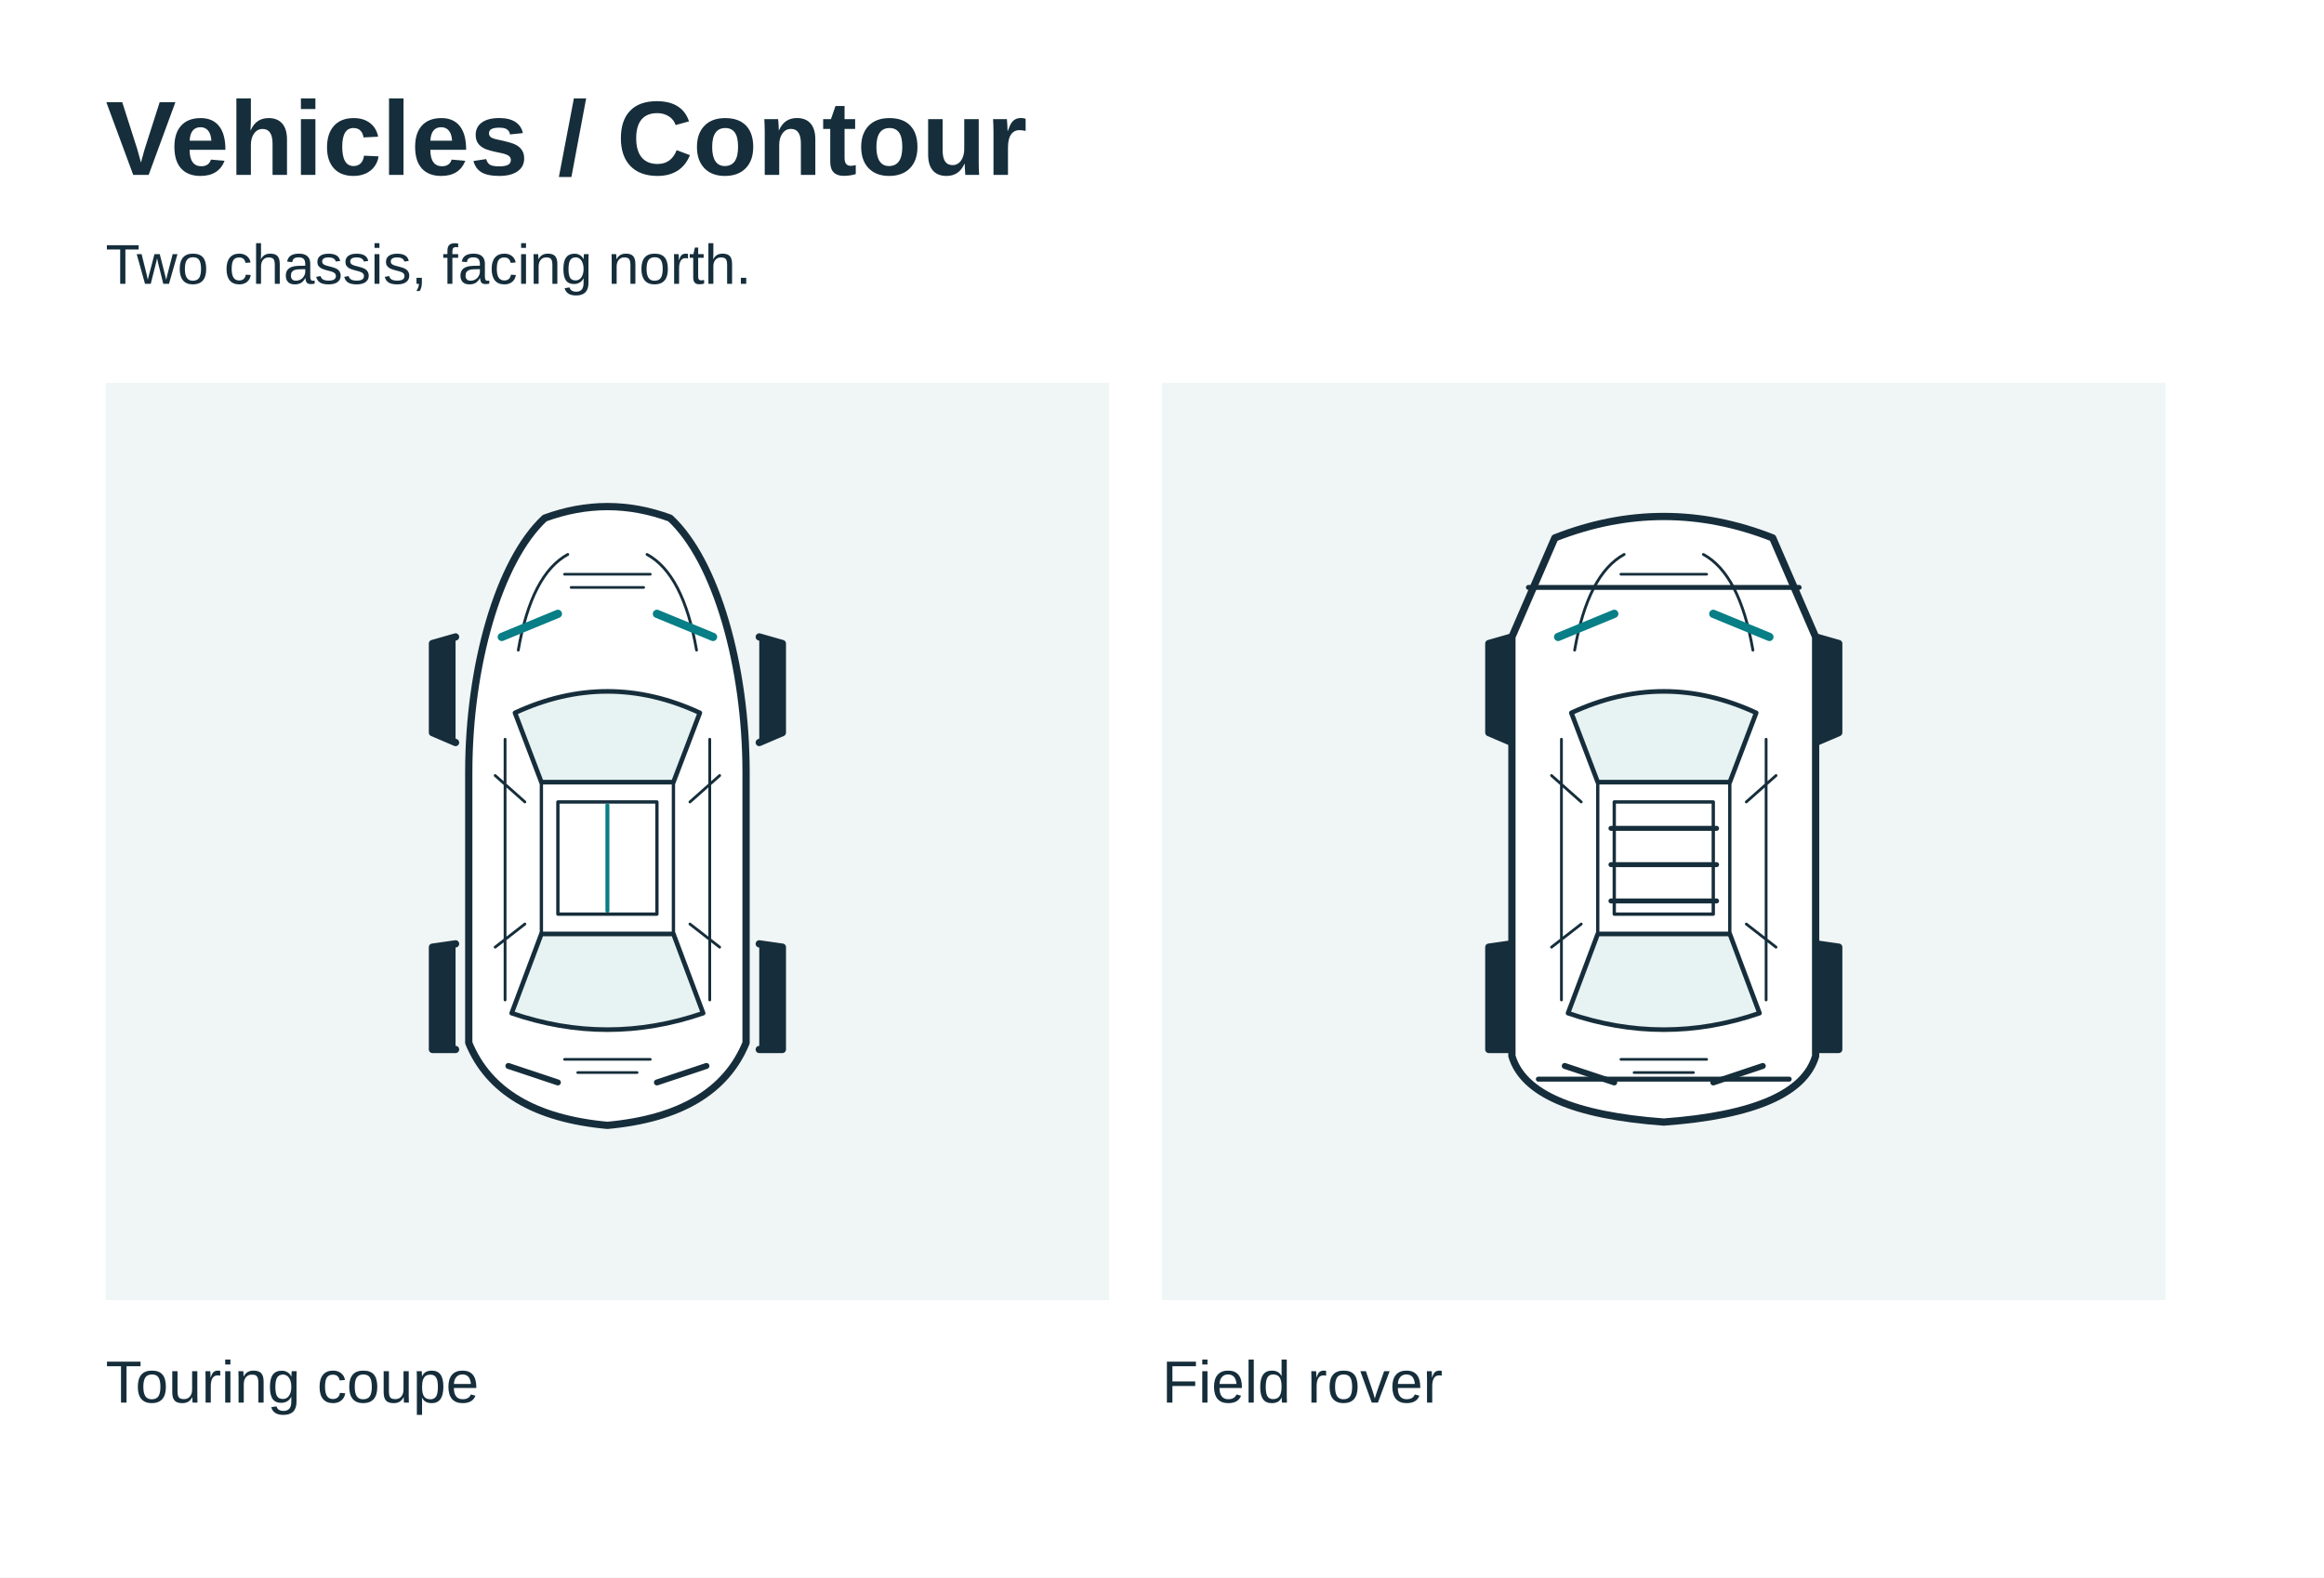
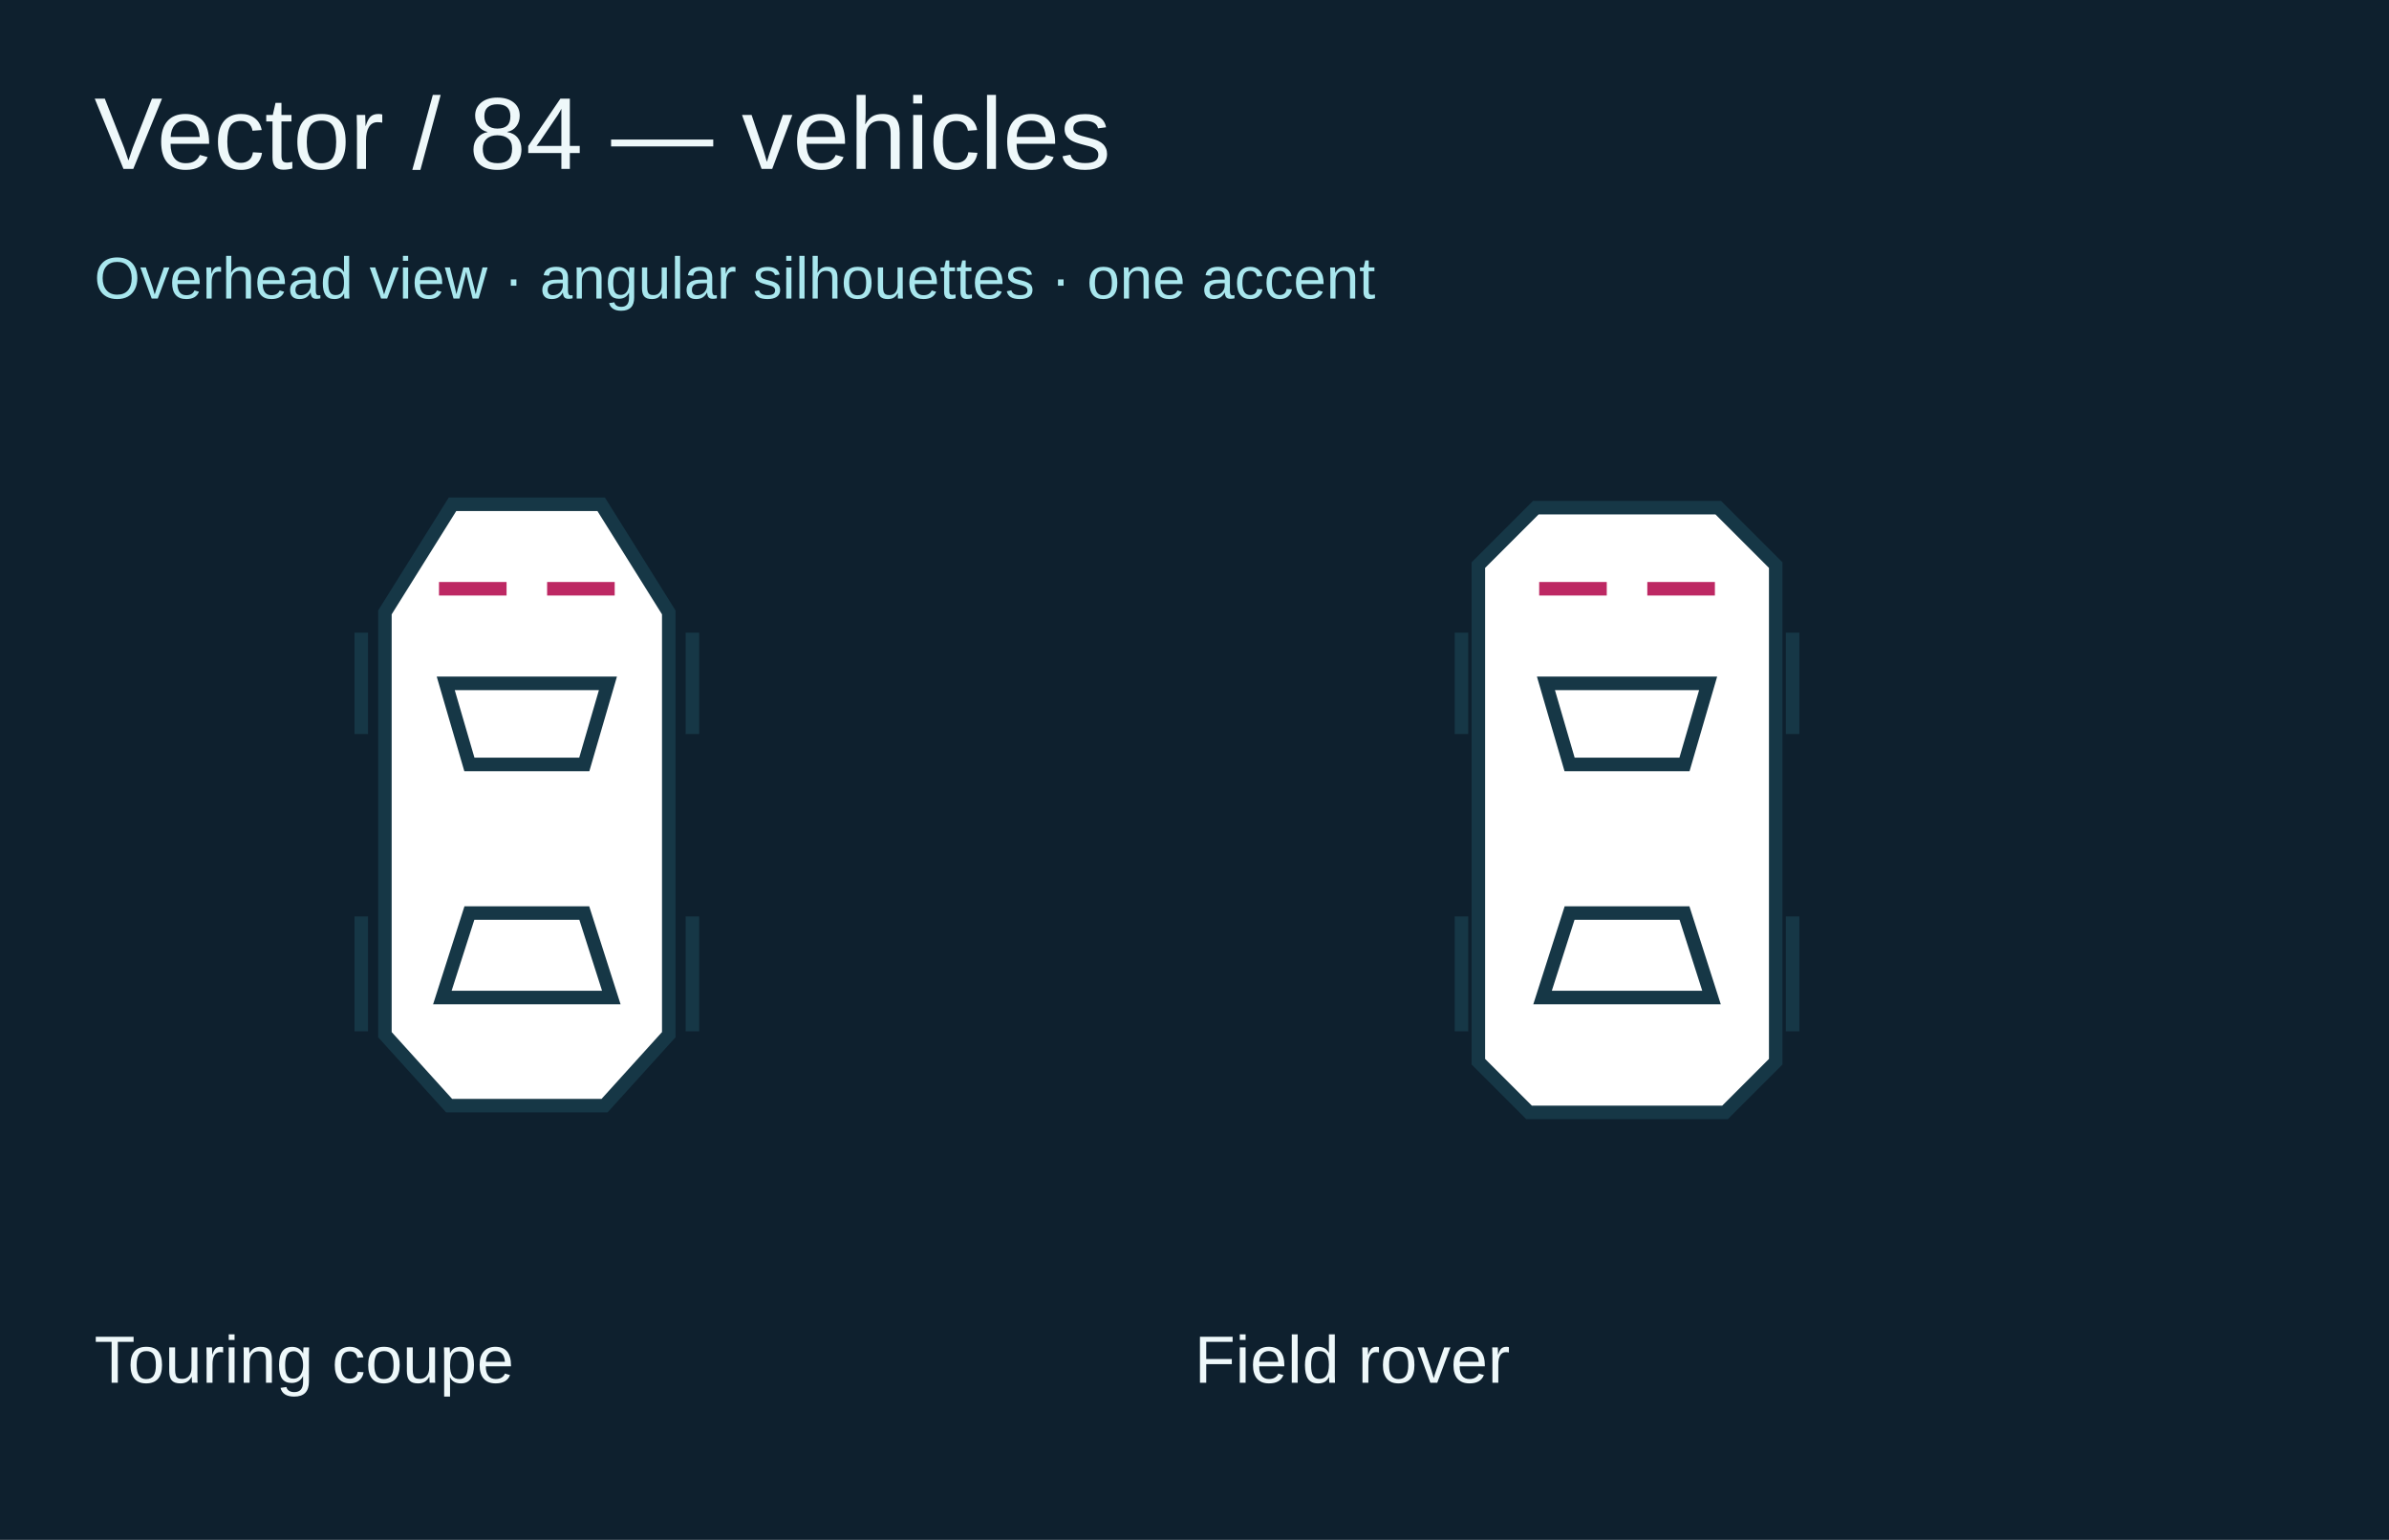
- <svg xmlns="http://www.w3.org/2000/svg" width="704" height="478" viewBox="0 0 704 478">
-   <rect width="704" height="478" fill="#fff" />
-   <g fill="#162e3b" font-family="Arial, sans-serif">
-     <text x="32" y="53" font-size="32" font-weight="bold">Vehicles / Contour</text>
-     <text x="32" y="86" font-size="17">Two chassis, facing north.</text>
-   </g>
-   <rect x="32" y="116" width="304" height="278" fill="#f0f5f5" />
-   <g transform="translate(56 126) scale(1.0)">
-     <g fill="none" stroke="var(--ink, #162e3b)" stroke-width="2.2" stroke-linecap="round" stroke-linejoin="round">
-       <g id="wheels">
-         <path d="M82 67 L75 69 L75 96 L82 99 M82 160 L75 161 L75 192 L82 192" fill="var(--ink, #162e3b)" />
-         <g transform="translate(256 0) scale(-1 1)">
-           <path d="M82 67 L75 69 L75 96 L82 99 M82 160 L75 161 L75 192 L82 192" fill="var(--ink, #162e3b)" />
-         </g>
+ <svg xmlns="http://www.w3.org/2000/svg" width="608" height="392" viewBox="0 0 608 392" style="--ink:#a9e7ee;--paper:#0e202e;--accent:#f56d9e">
+   <rect width="608" height="392" fill="#0e202e" />
+   <text x="24" y="43" font-family="Arial,sans-serif" font-size="26" fill="#eef8fa">Vector / 84 — vehicles</text>
+   <text x="24" y="76" font-family="Arial,sans-serif" font-size="15" fill="#a9e7ee">Overhead view · angular silhouettes · one accent</text>
+   <g transform="translate(24 100) scale(.86)">
+     <g fill="none" stroke="var(--ink, #163746)" stroke-width="4" stroke-linecap="square" stroke-linejoin="miter">
+       <path d="M79 73 V99 M79 157 V187" />
+       <g transform="translate(256 0) scale(-1 1)">
+         <path d="M79 73 V99 M79 157 V187" />
      </g>
-       <g id="body">
-         <path d="M109 31 Q128 24 147 31 C161 44 170 76 170 108 L170 190 Q161 212 128 215 Q95 212 86 190 L86 108 C86 76 95 44 109 31 Z" fill="var(--paper, #ffffff)" />
-         <path d="M97 98 L97 177 M94 109 L103 117 M94 161 L103 154 M101 71 Q105 48 116 42" stroke-width=".85" />
-         <g transform="translate(256 0) scale(-1 1)">
-           <path d="M97 98 L97 177 M94 109 L103 117 M94 161 L103 154 M101 71 Q105 48 116 42" stroke-width=".85" />
-         </g>
-         <path d="M115 48 H141 M117 52 H139 M115 195 H141 M119 199 H137" stroke-width=".8" />
-       </g>
-       <g id="cabin">
-         <path d="M100 90 Q128 77 156 90 L148 111 L108 111 Z" fill="var(--glass, #e7f2f2)" stroke-width="1.4" />
-         <path d="M108 157 L148 157 L157 181 Q128 191 99 181 Z" fill="var(--glass, #e7f2f2)" stroke-width="1.4" />
-         <path d="M108 111 L108 157 M148 111 L148 157 M113 117 L143 117 L143 151 L113 151 Z" stroke-width="1" />
-         <path d="M128 118 L128 150" stroke="var(--accent, #087e86)" stroke-width="1.2" />
-       </g>
-       <g id="lights">
-         <path d="M96 67 L113 60" stroke="var(--accent, #087e86)" stroke-width="2.5" />
-         <path d="M98 197 L113 202" stroke-width="1.8" />
-         <g transform="translate(256 0) scale(-1 1)">
-           <path d="M96 67 L113 60" stroke="var(--accent, #087e86)" stroke-width="2.5" />
-           <path d="M98 197 L113 202" stroke-width="1.8" />
-         </g>
-       </g>
+       <polygon points="106,33 150,33 170,65 170,190 151,211 105,211 86,190 86,65" fill="var(--paper, #ffffff)" />
+       <polygon points="104,86 152,86 145,110 111,110" fill="var(--paper, #ffffff)" />
+       <polygon points="111,154 145,154 153,179 103,179" fill="var(--paper, #ffffff)" />
+       <path d="M104 58 H120 M136 58 H152" stroke="var(--accent, #bd2863)" />
    </g>
  </g>
-   <text x="32" y="425" font-size="18" font-family="Arial, sans-serif" fill="#162e3b">Touring coupe</text>
-   <rect x="352" y="116" width="304" height="278" fill="#f0f5f5" />
-   <g transform="translate(376 126) scale(1.0)">
-     <g fill="none" stroke="var(--ink, #162e3b)" stroke-width="2.2" stroke-linecap="round" stroke-linejoin="round">
-       <g id="wheels">
-         <path d="M82 67 L75 69 L75 96 L82 99 M82 160 L75 161 L75 192 L82 192" fill="var(--ink, #162e3b)" />
-         <g transform="translate(256 0) scale(-1 1)">
-           <path d="M82 67 L75 69 L75 96 L82 99 M82 160 L75 161 L75 192 L82 192" fill="var(--ink, #162e3b)" />
-         </g>
+   <text x="24" y="352" font-family="Arial,sans-serif" font-size="17" fill="#eef8fa">Touring coupe</text>
+   <g transform="translate(304 100) scale(.86)">
+     <g fill="none" stroke="var(--ink, #163746)" stroke-width="4" stroke-linecap="square" stroke-linejoin="miter">
+       <path d="M79 73 V99 M79 157 V187" />
+       <g transform="translate(256 0) scale(-1 1)">
+         <path d="M79 73 V99 M79 157 V187" />
      </g>
-       <g id="body">
-         <path d="M95 37 Q128 24 161 37 L174 67 L174 194 Q169 211 128 214 Q87 211 82 194 L82 67 Z" fill="var(--paper, #ffffff)" />
-         <path d="M87 52 L169 52 M90 201 L166 201" stroke-width="1.5" />
-         <path d="M97 98 L97 177 M94 109 L103 117 M94 161 L103 154 M101 71 Q105 48 116 42" stroke-width=".85" />
-         <g transform="translate(256 0) scale(-1 1)">
-           <path d="M97 98 L97 177 M94 109 L103 117 M94 161 L103 154 M101 71 Q105 48 116 42" stroke-width=".85" />
-         </g>
-         <path d="M115 48 H141 M117 52 H139 M115 195 H141 M119 199 H137" stroke-width=".8" />
-       </g>
-       <g id="cabin">
-         <path d="M100 90 Q128 77 156 90 L148 111 L108 111 Z" fill="var(--glass, #e7f2f2)" stroke-width="1.4" />
-         <path d="M108 157 L148 157 L157 181 Q128 191 99 181 Z" fill="var(--glass, #e7f2f2)" stroke-width="1.4" />
-         <path d="M108 111 L108 157 M148 111 L148 157 M113 117 L143 117 L143 151 L113 151 Z" stroke-width="1" />
-         <path d="M112 125 L144 125 M112 136 L144 136 M112 147 L144 147" stroke-width="1.5" />
-       </g>
-       <g id="lights">
-         <path d="M96 67 L113 60" stroke="var(--accent, #087e86)" stroke-width="2.5" />
-         <path d="M98 197 L113 202" stroke-width="1.8" />
-         <g transform="translate(256 0) scale(-1 1)">
-           <path d="M96 67 L113 60" stroke="var(--accent, #087e86)" stroke-width="2.5" />
-           <path d="M98 197 L113 202" stroke-width="1.8" />
-         </g>
-       </g>
+       <polygon points="101,34 155,34 172,51 172,198 157,213 99,213 84,198 84,51" fill="var(--paper, #ffffff)" />
+       <polygon points="104,86 152,86 145,110 111,110" fill="var(--paper, #ffffff)" />
+       <polygon points="111,154 145,154 153,179 103,179" fill="var(--paper, #ffffff)" />
+       <path d="M104 58 H120 M136 58 H152" stroke="var(--accent, #bd2863)" />
    </g>
  </g>
-   <text x="352" y="425" font-size="18" font-family="Arial, sans-serif" fill="#162e3b">Field rover</text>
+   <text x="304" y="352" font-family="Arial,sans-serif" font-size="17" fill="#eef8fa">Field rover</text>
</svg>
